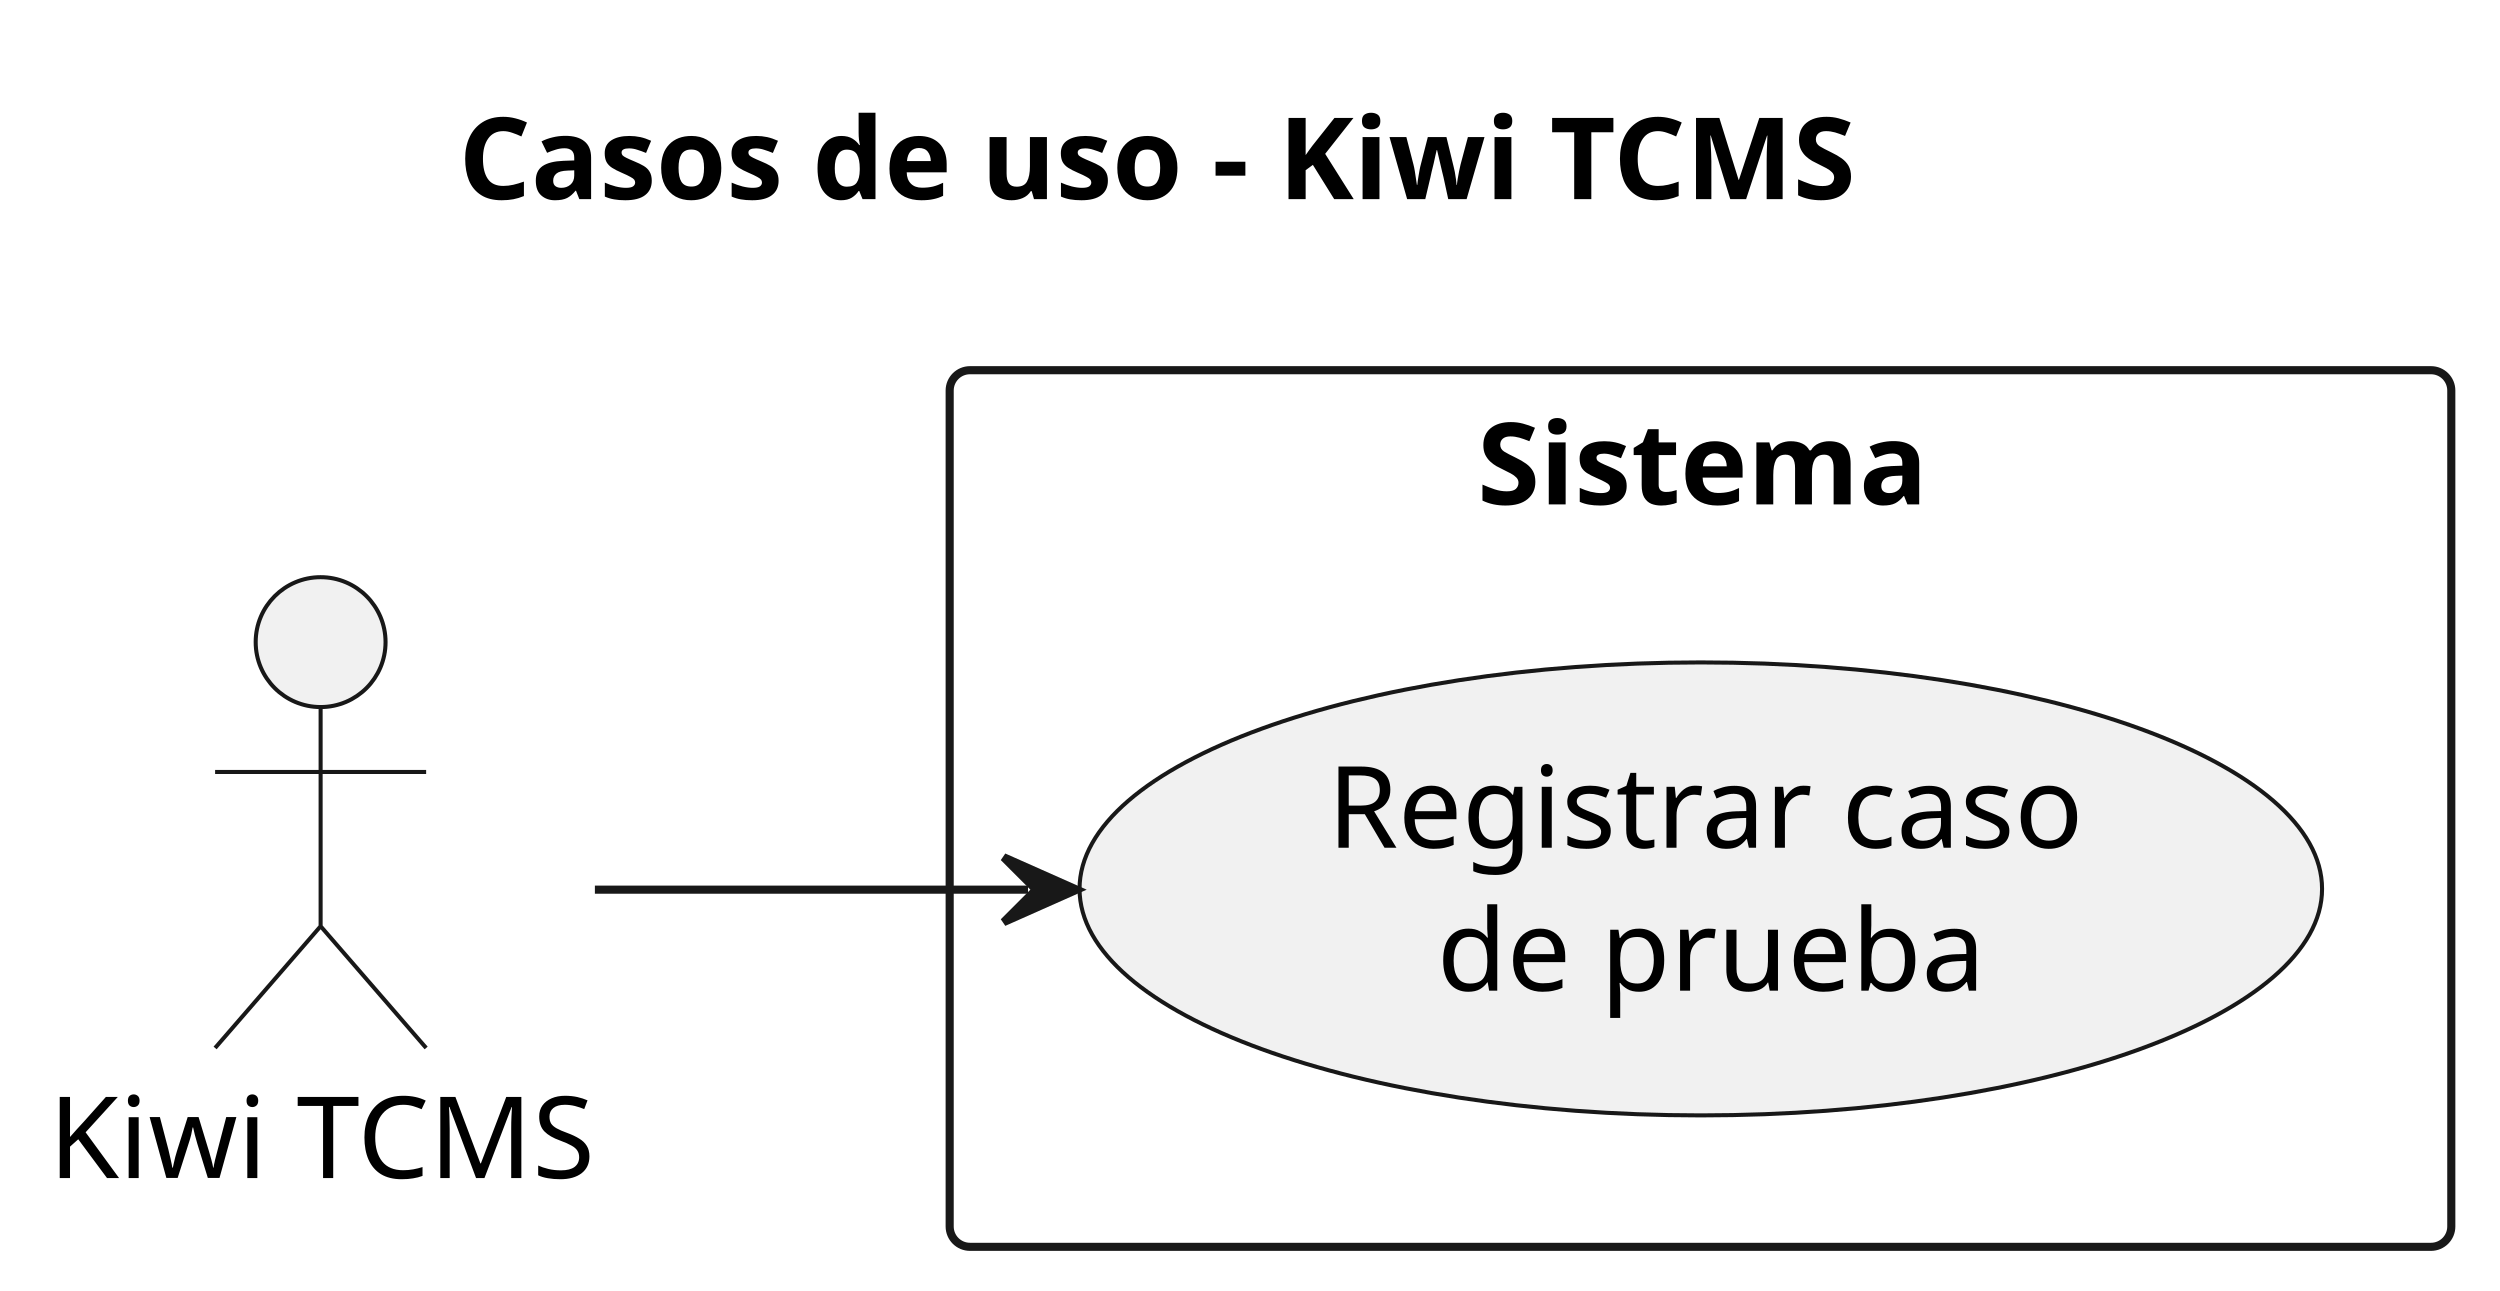
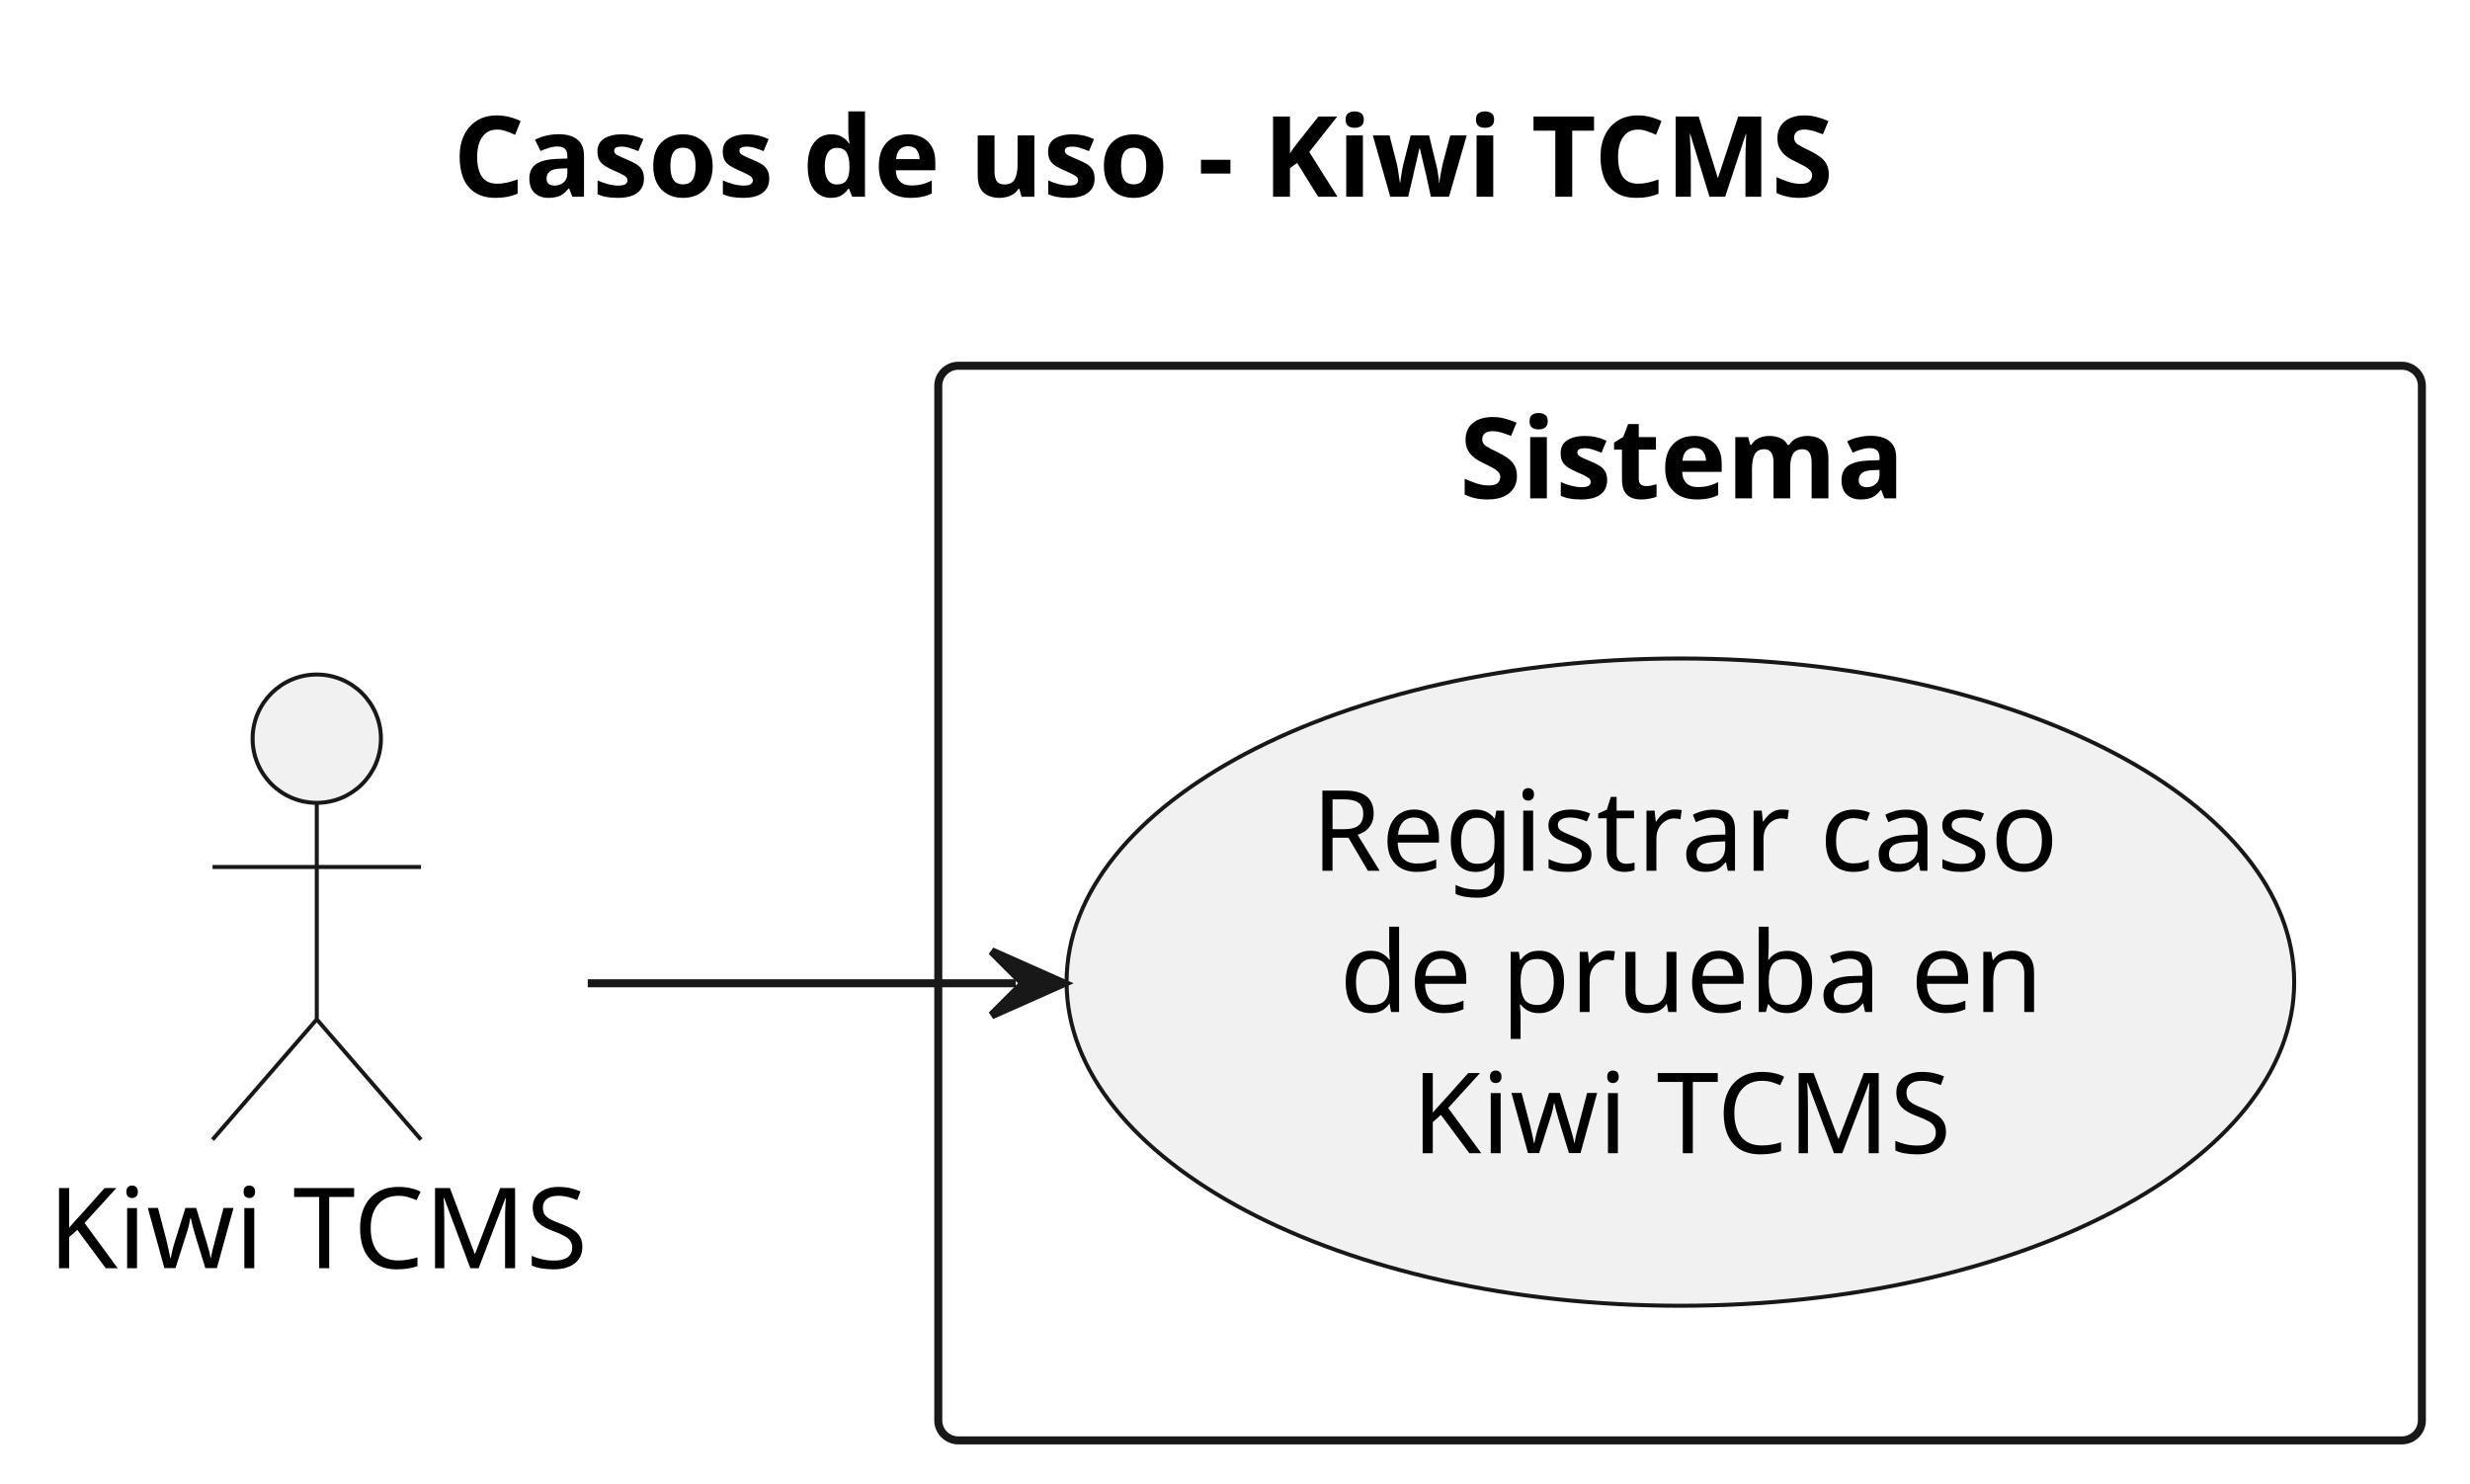
- <svg xmlns="http://www.w3.org/2000/svg" contentStyleType="text/css" height="159px" preserveAspectRatio="none" style="width:308px;height:159px;background:#FFFFFF;" version="1.1" viewBox="0 0 308 159" width="308px" zoomAndPan="magnify">
+ <svg xmlns="http://www.w3.org/2000/svg" contentStyleType="text/css" height="185px" preserveAspectRatio="none" style="width:308px;height:185px;background:#FFFFFF;" version="1.1" viewBox="0 0 308 185" width="308px" zoomAndPan="magnify">
  <defs />
  <g>
    <text fill="#000000" font-family="sans-serif" font-size="14" font-weight="bold" lengthAdjust="spacing" textLength="181" x="56.5" y="24.533">Casos de uso - Kiwi TCMS</text>
    <g id="cluster_Sistema">
-       <rect fill="none" height="108" rx="2.5" ry="2.5" style="stroke:#181818;stroke-width:1.0;" width="185" x="117" y="45.609" />
+       <rect fill="none" height="134" rx="2.5" ry="2.5" style="stroke:#181818;stroke-width:1.0;" width="185" x="117" y="45.609" />
      <text fill="#000000" font-family="sans-serif" font-size="14" font-weight="bold" lengthAdjust="spacing" textLength="55" x="182" y="62.143">Sistema</text>
    </g>
-     <g id="elem_CU34">
-       <ellipse cx="209.539" cy="109.513" fill="#F1F1F1" rx="76.539" ry="27.903" style="stroke:#181818;stroke-width:0.5;" />
-       <text fill="#000000" font-family="sans-serif" font-size="14" lengthAdjust="spacing" textLength="92" x="163.539" y="104.437">Registrar caso</text>
-       <text fill="#000000" font-family="sans-serif" font-size="14" lengthAdjust="spacing" textLength="65" x="177.039" y="122.046">de prueba</text>
+     <g id="elem_CU31">
+       <ellipse cx="209.539" cy="122.465" fill="#F1F1F1" rx="76.539" ry="40.355" style="stroke:#181818;stroke-width:0.5;" />
+       <text fill="#000000" font-family="sans-serif" font-size="14" lengthAdjust="spacing" textLength="92" x="163.539" y="108.584">Registrar caso</text>
+       <text fill="#000000" font-family="sans-serif" font-size="14" lengthAdjust="spacing" textLength="85" x="167.039" y="126.193">de prueba en</text>
+       <text fill="#000000" font-family="sans-serif" font-size="14" lengthAdjust="spacing" textLength="67" x="176.039" y="143.802">Kiwi TCMS</text>
    </g>
    <g id="elem_Kiwi">
-       <ellipse cx="39.5" cy="79.109" fill="#F1F1F1" rx="8" ry="8" style="stroke:#181818;stroke-width:0.5;" />
-       <path d="M39.5,87.109 L39.5,114.109 M26.5,95.109 L52.5,95.109 M39.5,114.109 L26.5,129.109 M39.5,114.109 L52.5,129.109 " fill="none" style="stroke:#181818;stroke-width:0.5;" />
-       <text fill="#000000" font-family="sans-serif" font-size="14" lengthAdjust="spacing" textLength="67" x="6" y="145.143">Kiwi TCMS</text>
+       <ellipse cx="39.5" cy="92.109" fill="#F1F1F1" rx="8" ry="8" style="stroke:#181818;stroke-width:0.5;" />
+       <path d="M39.5,100.109 L39.5,127.109 M26.5,108.109 L52.5,108.109 M39.5,127.109 L26.5,142.109 M39.5,127.109 L52.5,142.109 " fill="none" style="stroke:#181818;stroke-width:0.5;" />
+       <text fill="#000000" font-family="sans-serif" font-size="14" lengthAdjust="spacing" textLength="67" x="6" y="158.143">Kiwi TCMS</text>
    </g>
-     <g id="link_Kiwi_CU34">
-       <path d="M73.29,109.609 C90.29,109.609 105.81,109.609 126.65,109.609 " fill="none" id="Kiwi-to-CU34" style="stroke:#181818;stroke-width:1.0;" />
-       <polygon fill="#181818" points="132.65,109.609,123.65,105.609,127.65,109.609,123.65,113.609,132.65,109.609" style="stroke:#181818;stroke-width:1.0;" />
+     <g id="link_Kiwi_CU31">
+       <path d="M73.29,122.609 C90.29,122.609 105.81,122.609 126.65,122.609 " fill="none" id="Kiwi-to-CU31" style="stroke:#181818;stroke-width:1.0;" />
+       <polygon fill="#181818" points="132.65,122.609,123.65,118.609,127.65,122.609,123.65,126.609,132.65,122.609" style="stroke:#181818;stroke-width:1.0;" />
    </g>
  </g>
</svg>
